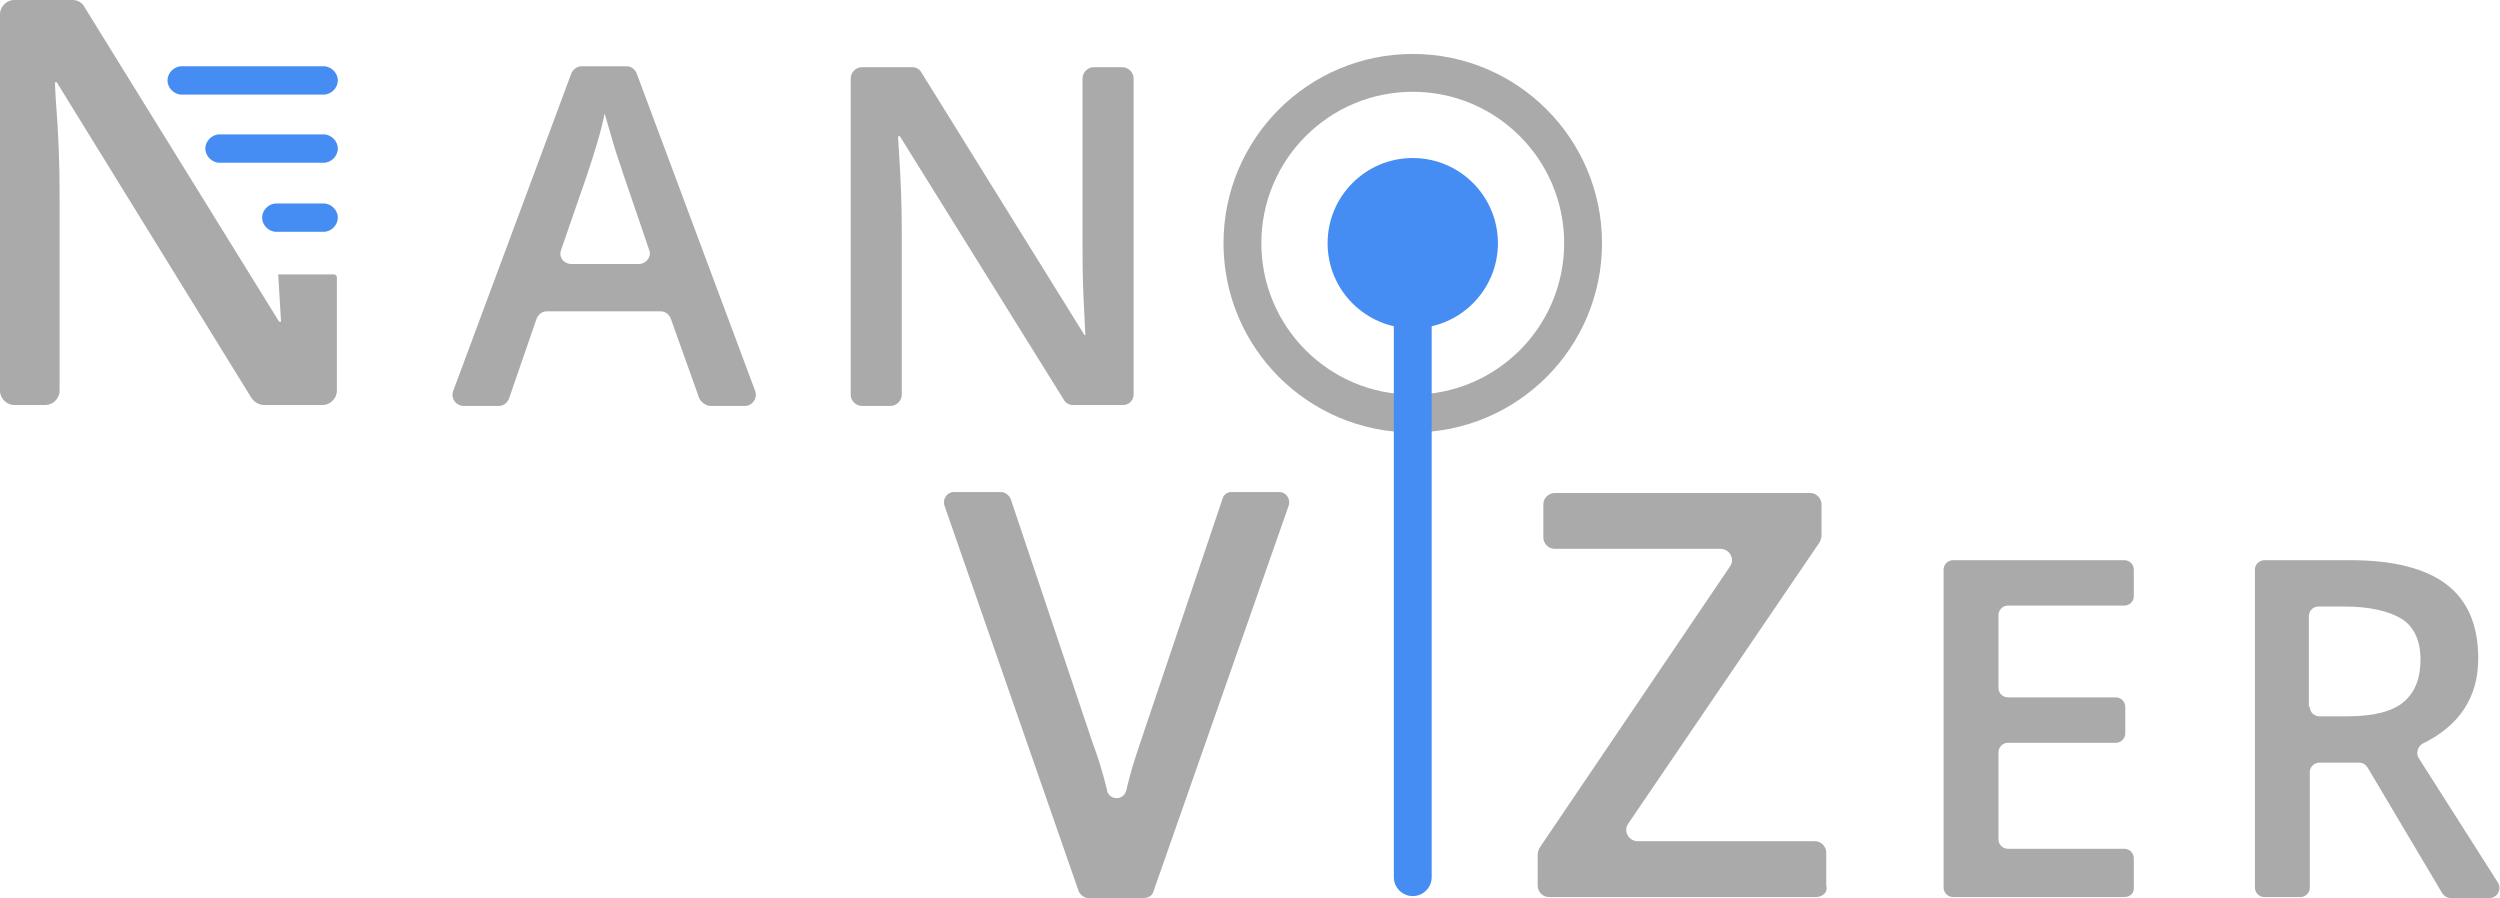
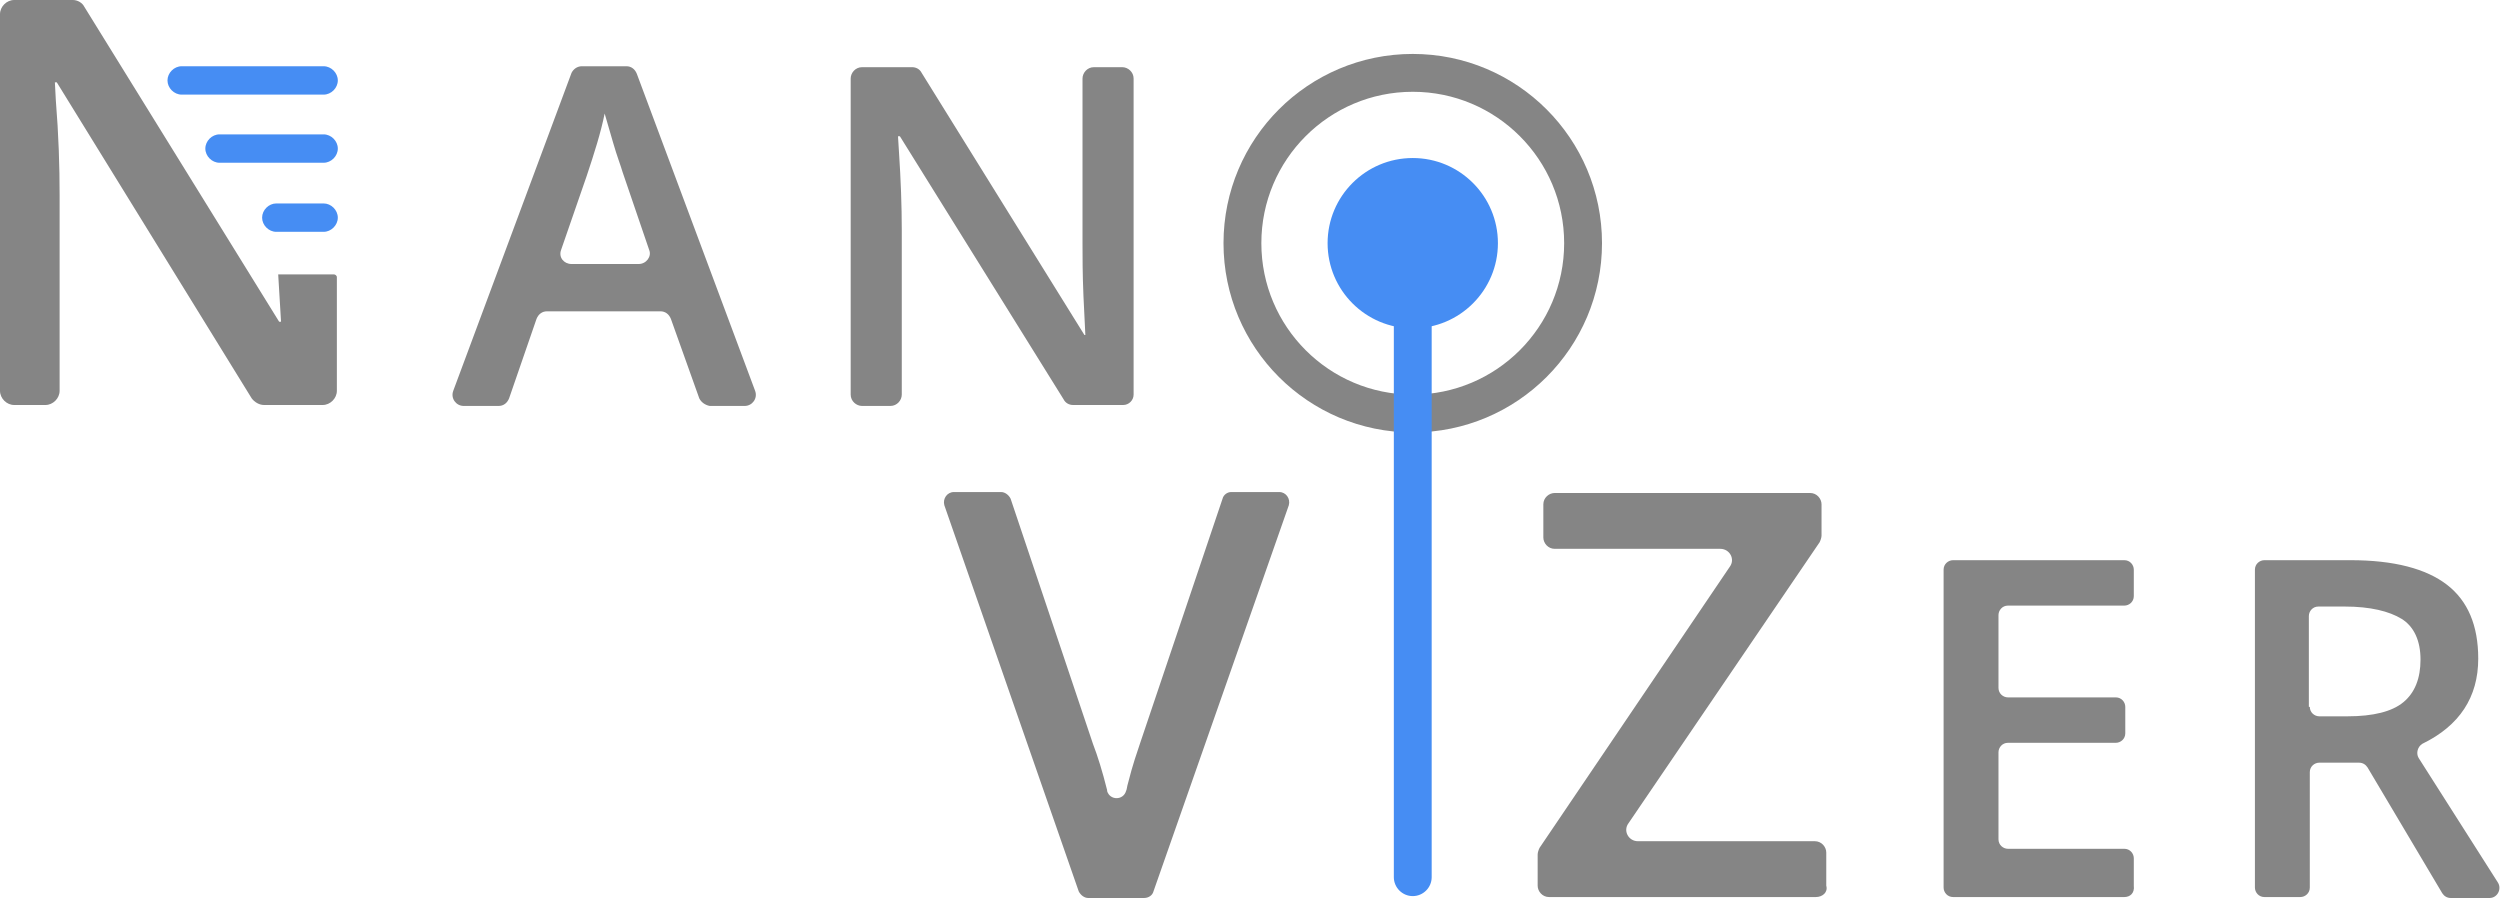
<svg xmlns="http://www.w3.org/2000/svg" version="1.1" id="Calque_1" x="0px" y="0px" viewBox="0 0 264.2 94.8" style="enable-background:new 0 0 264.2 94.8;" xml:space="preserve">
  <style type="text/css">
- 	.st0{fill:#AAAAAA;}
+ 	.st0{fill:#858585;}
	.st1{fill:#468DF3;}
- 	.st2{fill:none;stroke:#AAAAAA;stroke-width:4;stroke-miterlimit:10;}
+ 	.st2{fill:none;stroke:#858585;stroke-width:4;stroke-miterlimit:10;}
</style>
  <path class="st0" d="M29.7,34h-0.2L8.9,0.7C8.7,0.3,8.2,0,7.7,0H1.5C0.7,0,0,0.7,0,1.5v39.8c0,0.8,0.7,1.5,1.5,1.5h3.3  c0.8,0,1.5-0.7,1.5-1.5V20.6c0-3-0.1-6.3-0.4-10L5.8,8.7H6l20.6,33.4c0.3,0.4,0.8,0.7,1.3,0.7h6.2c0.8,0,1.5-0.7,1.5-1.5V29.3  c0-0.2-0.2-0.3-0.3-0.3h-5.9" />
  <path class="st0" d="M73.9,42.1l-3-8.4c-0.2-0.5-0.6-0.8-1.1-0.8h-12c-0.5,0-0.9,0.3-1.1,0.8l-2.9,8.4c-0.2,0.5-0.6,0.8-1.1,0.8H49  c-0.8,0-1.4-0.8-1.1-1.6L60.4,7.7C60.6,7.3,61,7,61.5,7h4.7c0.5,0,0.9,0.3,1.1,0.8l12.5,33.5c0.3,0.8-0.3,1.6-1.1,1.6H75  C74.5,42.8,74.1,42.5,73.9,42.1z M67.5,27.9c0.8,0,1.4-0.8,1.1-1.5l-2.8-8.2c-0.2-0.7-0.6-1.7-1-3.1c-0.4-1.4-0.7-2.4-0.9-3.1  c-0.4,2-1.1,4.2-1.9,6.6l-2.7,7.8c-0.3,0.8,0.3,1.5,1.1,1.5H67.5z" />
  <path class="st0" d="M118.7,42.8h-5.3c-0.4,0-0.8-0.2-1-0.6L95.1,14.4h-0.2l0.1,1.6c0.2,3,0.3,5.8,0.3,8.3v17.4  c0,0.6-0.5,1.2-1.2,1.2h-3c-0.6,0-1.2-0.5-1.2-1.2V8.3c0-0.6,0.5-1.2,1.2-1.2h5.3c0.4,0,0.8,0.2,1,0.6l17.2,27.7h0.1  c0-0.4-0.1-1.7-0.2-4.1c-0.1-2.4-0.1-4.2-0.1-5.5V8.3c0-0.6,0.5-1.2,1.2-1.2h3c0.6,0,1.2,0.5,1.2,1.2v33.4  C119.8,42.3,119.3,42.8,118.7,42.8z" />
  <path class="st0" d="M130.1,52h5.1c0.7,0,1.2,0.7,1,1.4l-14.3,40.8c-0.1,0.4-0.5,0.7-1,0.7H115c-0.4,0-0.8-0.3-1-0.7L99.8,53.4  c-0.2-0.7,0.3-1.4,1-1.4h5c0.4,0,0.8,0.3,1,0.7l8.7,25.9c0.5,1.3,1,2.9,1.5,4.9c0,0,0,0,0,0.1c0.3,1,1.7,1,2,0  c0.1-0.2,0.1-0.5,0.2-0.8c0.5-2,1-3.4,1.3-4.3l8.7-25.8C129.3,52.3,129.7,52,130.1,52z" />
  <path class="st0" d="M191.9,94.8h-28.2c-0.7,0-1.2-0.6-1.2-1.2v-3.3c0-0.2,0.1-0.5,0.2-0.7l20.1-29.7c0.6-0.8,0-1.9-1-1.9h-17.5  c-0.7,0-1.2-0.6-1.2-1.2v-3.5c0-0.7,0.6-1.2,1.2-1.2h27c0.7,0,1.2,0.6,1.2,1.2v3.3c0,0.2-0.1,0.5-0.2,0.7l-20.2,29.7  c-0.6,0.8,0,1.9,1,1.9h18.7c0.7,0,1.2,0.6,1.2,1.2v3.5C193.2,94.3,192.6,94.8,191.9,94.8z" />
  <path class="st0" d="M224.5,94.8h-18.1c-0.6,0-1-0.5-1-1V60.2c0-0.6,0.5-1,1-1h18.1c0.6,0,1,0.5,1,1V63c0,0.6-0.5,1-1,1h-12.3  c-0.6,0-1,0.5-1,1v7.7c0,0.6,0.5,1,1,1h11.4c0.6,0,1,0.5,1,1v2.8c0,0.6-0.5,1-1,1h-11.4c-0.6,0-1,0.5-1,1v9.2c0,0.6,0.5,1,1,1h12.3  c0.6,0,1,0.5,1,1v2.9C225.6,94.4,225.1,94.8,224.5,94.8z" />
  <path class="st0" d="M244.1,81.6v12.2c0,0.6-0.5,1-1,1h-3.8c-0.6,0-1-0.5-1-1V60.2c0-0.6,0.5-1,1-1h9.1c4.6,0,8,0.9,10.2,2.6  c2.2,1.7,3.3,4.3,3.3,7.8c0,4.1-2,7.1-5.9,9c-0.5,0.3-0.7,1-0.4,1.5l8.4,13.2c0.4,0.7-0.1,1.6-0.9,1.6H259c-0.4,0-0.7-0.2-0.9-0.5  l-7.9-13.3c-0.2-0.3-0.5-0.5-0.9-0.5h-4.2C244.6,80.6,244.1,81,244.1,81.6z M244.1,74.7c0,0.6,0.5,1,1,1h3c2.7,0,4.7-0.5,5.9-1.5  c1.2-1,1.8-2.5,1.8-4.5c0-2-0.7-3.5-2-4.3s-3.3-1.3-6-1.3h-2.8c-0.6,0-1,0.5-1,1V74.7z" />
  <circle class="st1" cx="149.3" cy="25.7" r="9" />
  <circle class="st2" cx="149.3" cy="25.7" r="18" />
  <path class="st1" d="M147.3,92.7v-66c0-1.1,0.9-2,2-2l0,0c1.1,0,2,0.9,2,2v66c0,1.1-0.9,2-2,2l0,0C148.2,94.7,147.3,93.8,147.3,92.7  z" />
  <path class="st1" d="M23.2,14.2h11c0.8,0,1.5,0.7,1.5,1.5v0c0,0.8-0.7,1.5-1.5,1.5h-11c-0.8,0-1.5-0.7-1.5-1.5v0  C21.7,14.9,22.4,14.2,23.2,14.2z" />
  <path class="st1" d="M19.2,7h15c0.8,0,1.5,0.7,1.5,1.5v0c0,0.8-0.7,1.5-1.5,1.5h-15c-0.8,0-1.5-0.7-1.5-1.5v0  C17.7,7.7,18.4,7,19.2,7z" />
  <path class="st1" d="M29.2,21.5h5c0.8,0,1.5,0.7,1.5,1.5v0c0,0.8-0.7,1.5-1.5,1.5h-5c-0.8,0-1.5-0.7-1.5-1.5v0  C27.7,22.2,28.4,21.5,29.2,21.5z" />
</svg>
